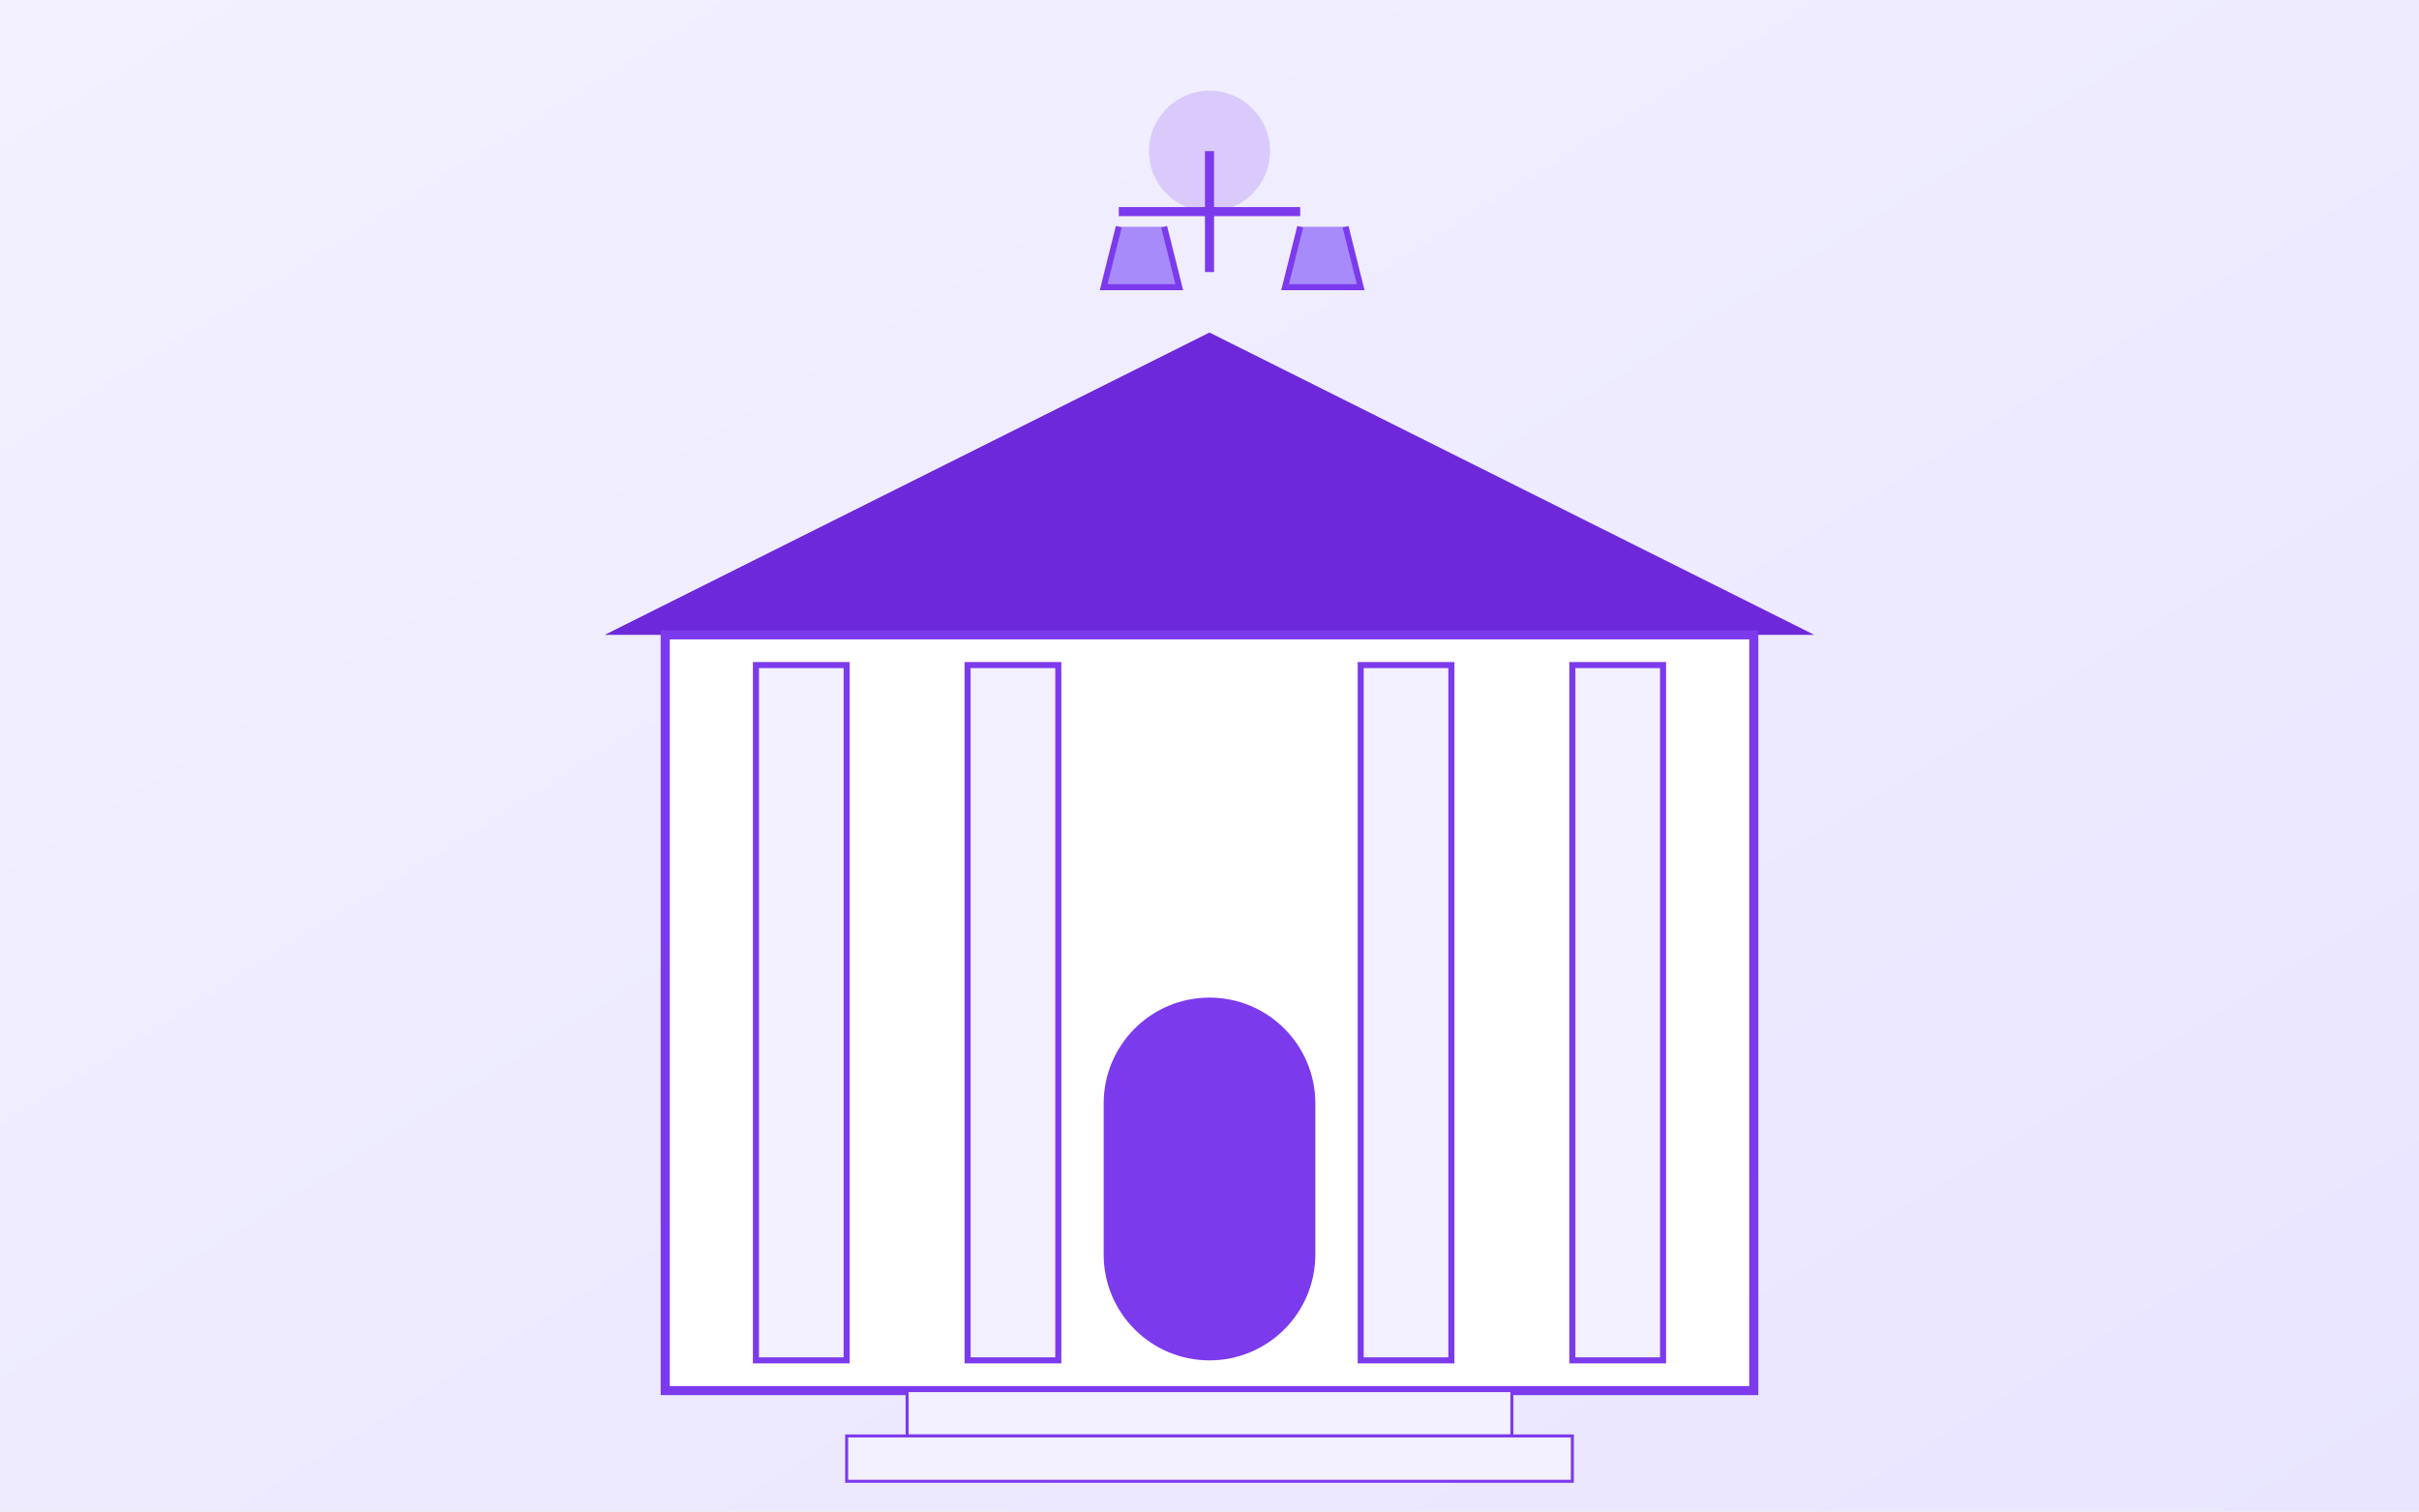
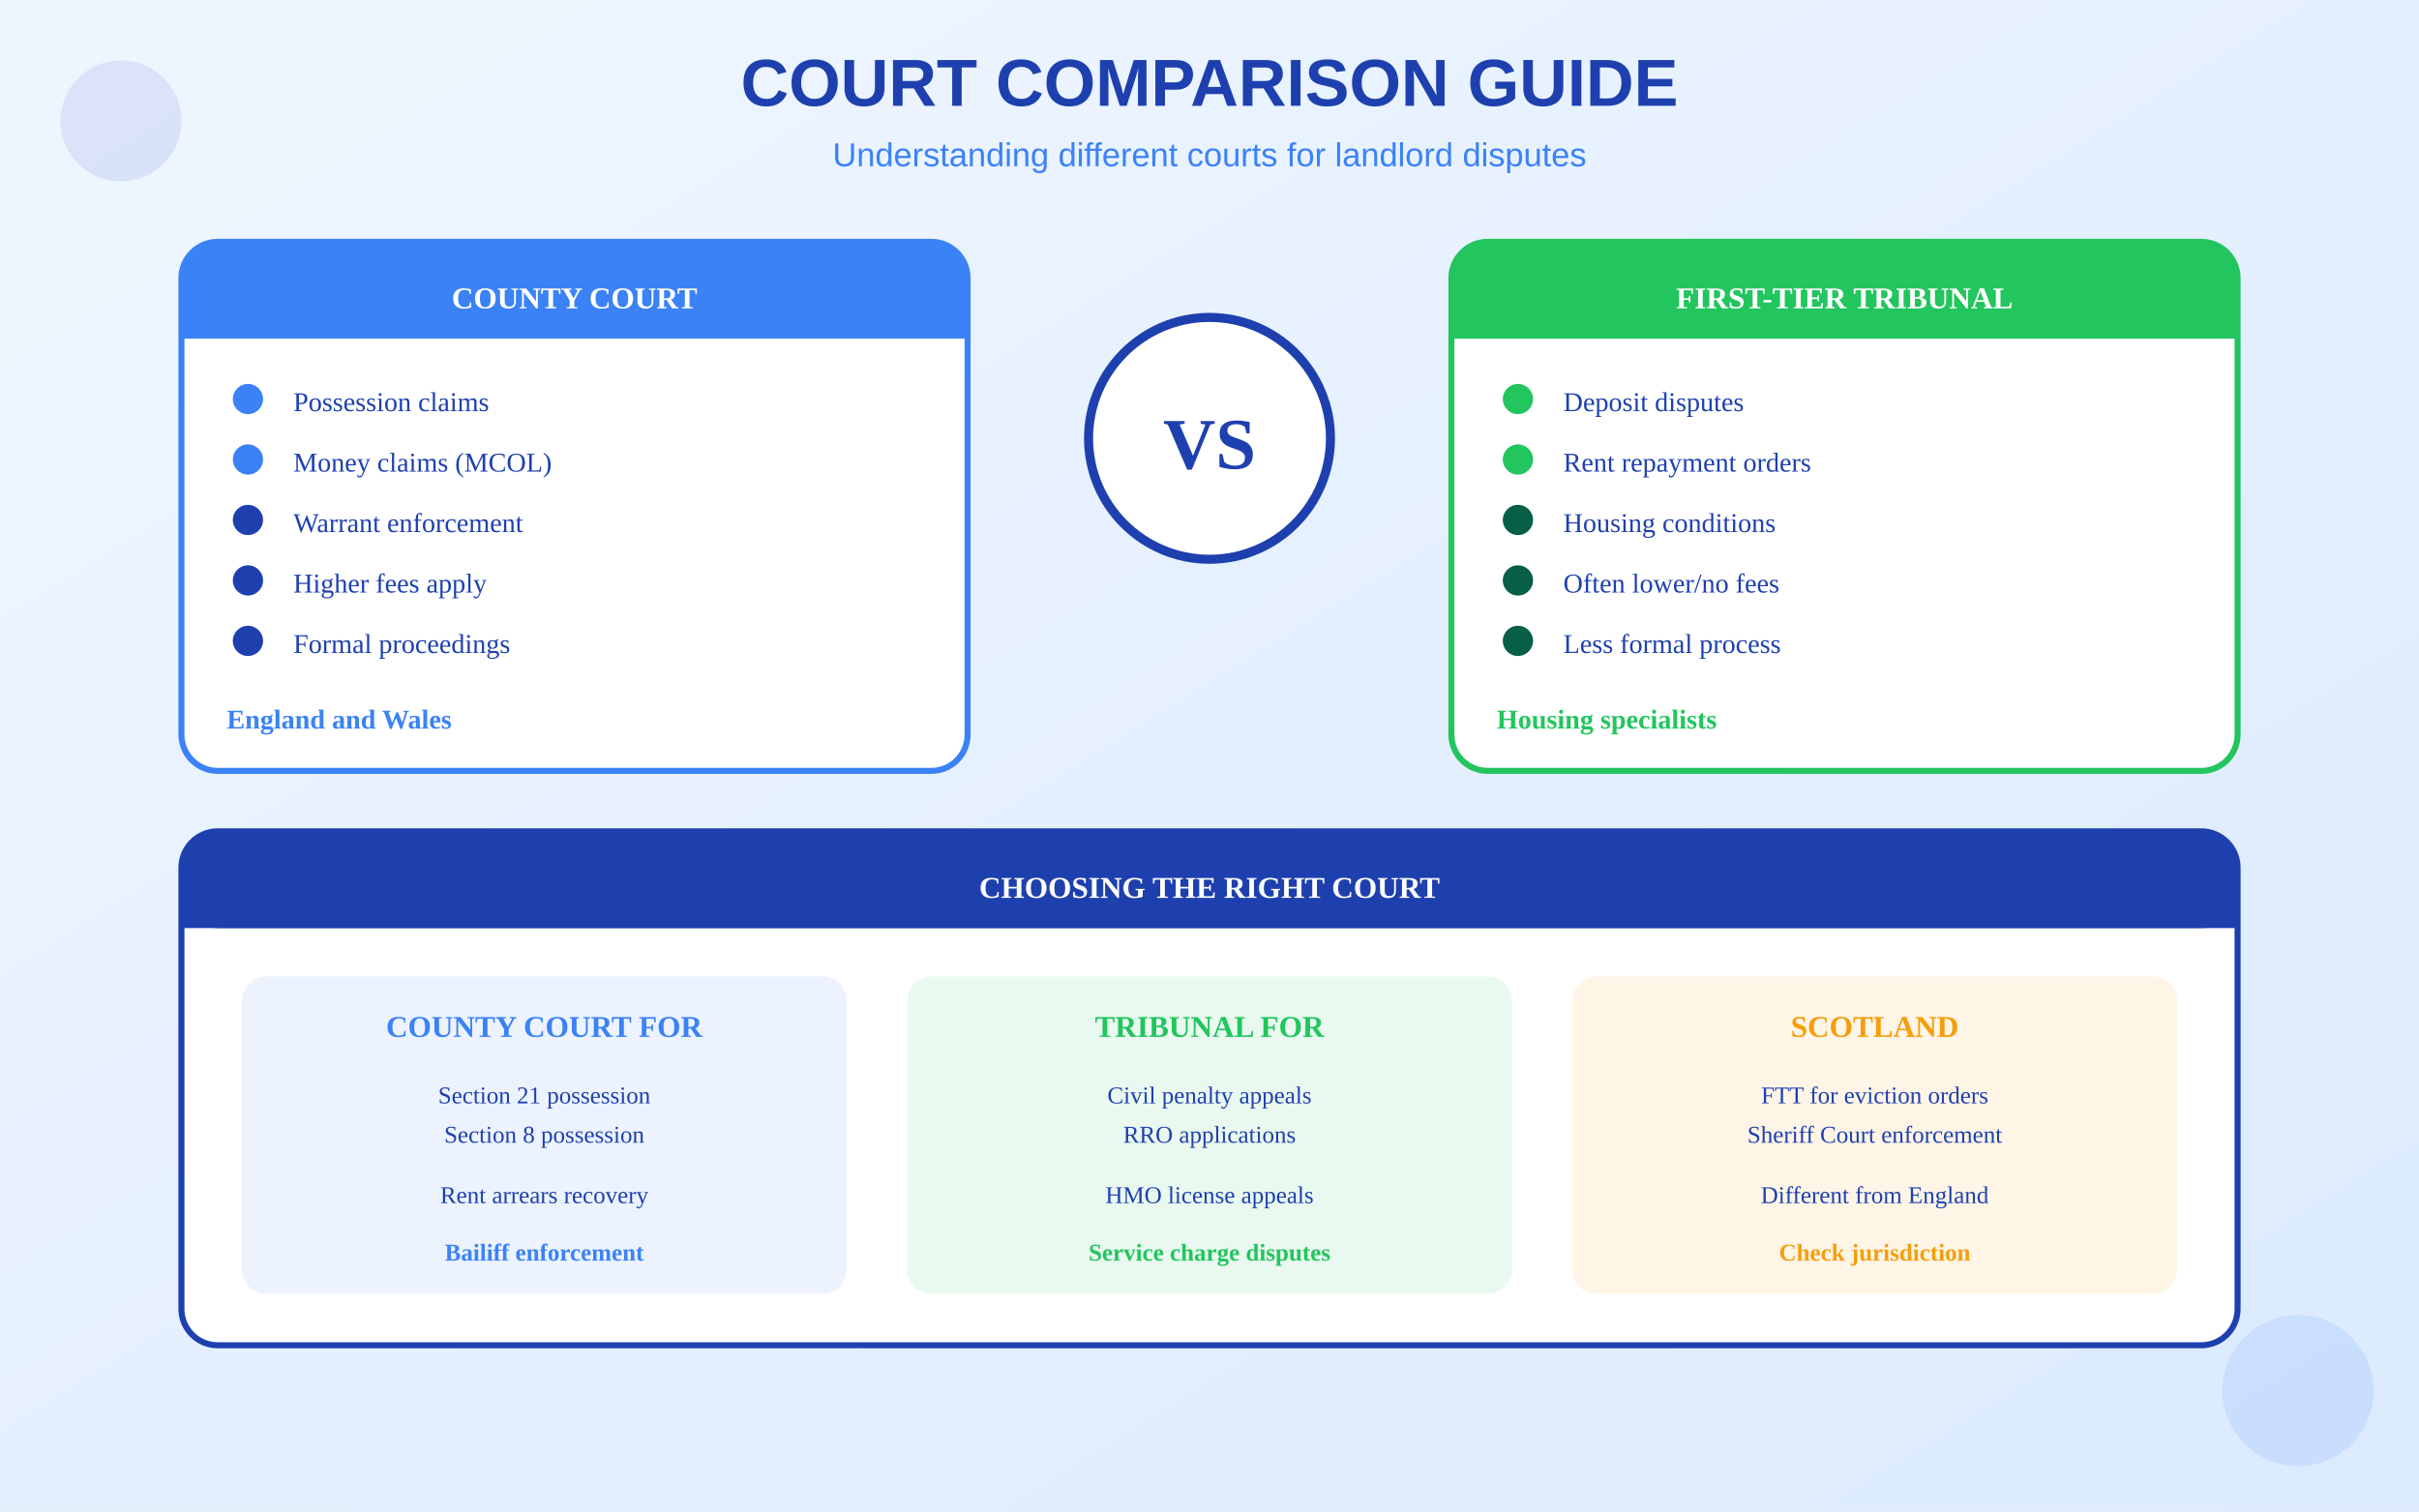
<svg xmlns="http://www.w3.org/2000/svg" viewBox="0 0 800 500">
  <defs>
    <linearGradient id="bgGrad" x1="0%" y1="0%" x2="100%" y2="100%">
-       <stop offset="0%" style="stop-color:#F3F1FF" />
-       <stop offset="100%" style="stop-color:#E9E5FF" />
+       <stop offset="0%" style="stop-color:#EFF6FF" />
+       <stop offset="100%" style="stop-color:#DBEAFE" />
    </linearGradient>
  </defs>
  <rect width="800" height="500" fill="url(#bgGrad)" />
-   <g transform="translate(200, 80)">
-     <path d="M0 130 L200 30 L400 130" fill="#6D28D9" />
-     <rect x="20" y="130" width="360" height="250" fill="white" stroke="#7C3AED" stroke-width="3" />
-     <rect x="50" y="140" width="30" height="230" fill="#F3F1FF" stroke="#7C3AED" stroke-width="2" />
-     <rect x="120" y="140" width="30" height="230" fill="#F3F1FF" stroke="#7C3AED" stroke-width="2" />
-     <rect x="250" y="140" width="30" height="230" fill="#F3F1FF" stroke="#7C3AED" stroke-width="2" />
-     <rect x="320" y="140" width="30" height="230" fill="#F3F1FF" stroke="#7C3AED" stroke-width="2" />
-     <rect x="165" y="250" width="70" height="120" rx="35" fill="#7C3AED" />
-     <rect x="100" y="380" width="200" height="15" fill="#F3F1FF" stroke="#7C3AED" stroke-width="1" />
-     <rect x="80" y="395" width="240" height="15" fill="#F3F1FF" stroke="#7C3AED" stroke-width="1" />
+   <text x="400" y="35" text-anchor="middle" fill="#1E40AF" font-size="22" font-weight="bold" font-family="Arial">COURT COMPARISON GUIDE</text>
+   <text x="400" y="55" text-anchor="middle" fill="#3B82F6" font-size="11" font-family="Arial">Understanding different courts for landlord disputes</text>
+   <g transform="translate(350, 95)">
+     <circle cx="50" cy="50" r="40" fill="white" stroke="#1E40AF" stroke-width="3" />
+     <text x="50" y="60" text-anchor="middle" fill="#1E40AF" font-size="24" font-weight="bold">VS</text>
  </g>
-   <g transform="translate(350, 25)">
-     <circle cx="50" cy="25" r="20" fill="#7C3AED" opacity="0.2" />
-     <line x1="50" y1="25" x2="50" y2="65" stroke="#7C3AED" stroke-width="3" />
-     <line x1="20" y1="45" x2="80" y2="45" stroke="#7C3AED" stroke-width="3" />
-     <path d="M20 50 L15 70 L40 70 L35 50" fill="#A78BFA" stroke="#7C3AED" stroke-width="2" />
-     <path d="M80 50 L75 70 L100 70 L95 50" fill="#A78BFA" stroke="#7C3AED" stroke-width="2" />
+   <g transform="translate(60, 80)">
+     <rect x="0" y="0" width="260" height="175" rx="12" fill="white" stroke="#3B82F6" stroke-width="2" />
+     <rect x="0" y="0" width="260" height="32" rx="12" fill="#3B82F6" />
+     <rect x="0" y="20" width="260" height="12" fill="#3B82F6" />
+     <text x="130" y="22" text-anchor="middle" fill="white" font-size="10" font-weight="bold">COUNTY COURT</text>
+     <g transform="translate(15, 45)">
+       <circle cx="7" cy="7" r="5" fill="#3B82F6" />
+       <text x="22" y="11" fill="#1E40AF" font-size="9">Possession claims</text>
+     </g>
+     <g transform="translate(15, 65)">
+       <circle cx="7" cy="7" r="5" fill="#3B82F6" />
+       <text x="22" y="11" fill="#1E40AF" font-size="9">Money claims (MCOL)</text>
+     </g>
+     <g transform="translate(15, 85)">
+       <circle cx="7" cy="7" r="5" fill="#1E40AF" />
+       <text x="22" y="11" fill="#1E40AF" font-size="9">Warrant enforcement</text>
+     </g>
+     <g transform="translate(15, 105)">
+       <circle cx="7" cy="7" r="5" fill="#1E40AF" />
+       <text x="22" y="11" fill="#1E40AF" font-size="9">Higher fees apply</text>
+     </g>
+     <g transform="translate(15, 125)">
+       <circle cx="7" cy="7" r="5" fill="#1E40AF" />
+       <text x="22" y="11" fill="#1E40AF" font-size="9">Formal proceedings</text>
+     </g>
+     <g transform="translate(15, 150)">
+       <text x="0" y="11" fill="#3B82F6" font-size="9" font-weight="bold">England and Wales</text>
+     </g>
  </g>
+   <g transform="translate(480, 80)">
+     <rect x="0" y="0" width="260" height="175" rx="12" fill="white" stroke="#22C55E" stroke-width="2" />
+     <rect x="0" y="0" width="260" height="32" rx="12" fill="#22C55E" />
+     <rect x="0" y="20" width="260" height="12" fill="#22C55E" />
+     <text x="130" y="22" text-anchor="middle" fill="white" font-size="10" font-weight="bold">FIRST-TIER TRIBUNAL</text>
+     <g transform="translate(15, 45)">
+       <circle cx="7" cy="7" r="5" fill="#22C55E" />
+       <text x="22" y="11" fill="#1E40AF" font-size="9">Deposit disputes</text>
+     </g>
+     <g transform="translate(15, 65)">
+       <circle cx="7" cy="7" r="5" fill="#22C55E" />
+       <text x="22" y="11" fill="#1E40AF" font-size="9">Rent repayment orders</text>
+     </g>
+     <g transform="translate(15, 85)">
+       <circle cx="7" cy="7" r="5" fill="#065F46" />
+       <text x="22" y="11" fill="#1E40AF" font-size="9">Housing conditions</text>
+     </g>
+     <g transform="translate(15, 105)">
+       <circle cx="7" cy="7" r="5" fill="#065F46" />
+       <text x="22" y="11" fill="#1E40AF" font-size="9">Often lower/no fees</text>
+     </g>
+     <g transform="translate(15, 125)">
+       <circle cx="7" cy="7" r="5" fill="#065F46" />
+       <text x="22" y="11" fill="#1E40AF" font-size="9">Less formal process</text>
+     </g>
+     <g transform="translate(15, 150)">
+       <text x="0" y="11" fill="#22C55E" font-size="9" font-weight="bold">Housing specialists</text>
+     </g>
+   </g>
+   <g transform="translate(60, 275)">
+     <rect x="0" y="0" width="680" height="170" rx="12" fill="white" stroke="#1E40AF" stroke-width="2" />
+     <rect x="0" y="0" width="680" height="32" rx="12" fill="#1E40AF" />
+     <rect x="0" y="20" width="680" height="12" fill="#1E40AF" />
+     <text x="340" y="22" text-anchor="middle" fill="white" font-size="10" font-weight="bold">CHOOSING THE RIGHT COURT</text>
+     <g transform="translate(20, 48)">
+       <rect x="0" y="0" width="200" height="105" rx="8" fill="#3B82F6" opacity="0.1" />
+       <text x="100" y="20" text-anchor="middle" fill="#3B82F6" font-size="10" font-weight="bold">COUNTY COURT FOR</text>
+       <text x="100" y="42" text-anchor="middle" fill="#1E40AF" font-size="8">Section 21 possession</text>
+       <text x="100" y="55" text-anchor="middle" fill="#1E40AF" font-size="8">Section 8 possession</text>
+       <text x="100" y="75" text-anchor="middle" fill="#1E40AF" font-size="8">Rent arrears recovery</text>
+       <text x="100" y="94" text-anchor="middle" fill="#3B82F6" font-size="8" font-weight="bold">Bailiff enforcement</text>
+     </g>
+     <g transform="translate(240, 48)">
+       <rect x="0" y="0" width="200" height="105" rx="8" fill="#22C55E" opacity="0.1" />
+       <text x="100" y="20" text-anchor="middle" fill="#22C55E" font-size="10" font-weight="bold">TRIBUNAL FOR</text>
+       <text x="100" y="42" text-anchor="middle" fill="#1E40AF" font-size="8">Civil penalty appeals</text>
+       <text x="100" y="55" text-anchor="middle" fill="#1E40AF" font-size="8">RRO applications</text>
+       <text x="100" y="75" text-anchor="middle" fill="#1E40AF" font-size="8">HMO license appeals</text>
+       <text x="100" y="94" text-anchor="middle" fill="#22C55E" font-size="8" font-weight="bold">Service charge disputes</text>
+     </g>
+     <g transform="translate(460, 48)">
+       <rect x="0" y="0" width="200" height="105" rx="8" fill="#F59E0B" opacity="0.1" />
+       <text x="100" y="20" text-anchor="middle" fill="#F59E0B" font-size="10" font-weight="bold">SCOTLAND</text>
+       <text x="100" y="42" text-anchor="middle" fill="#1E40AF" font-size="8">FTT for eviction orders</text>
+       <text x="100" y="55" text-anchor="middle" fill="#1E40AF" font-size="8">Sheriff Court enforcement</text>
+       <text x="100" y="75" text-anchor="middle" fill="#1E40AF" font-size="8">Different from England</text>
+       <text x="100" y="94" text-anchor="middle" fill="#F59E0B" font-size="8" font-weight="bold">Check jurisdiction</text>
+     </g>
+   </g>
+   <circle cx="40" cy="40" r="20" fill="#1E40AF" opacity="0.1" />
+   <circle cx="760" cy="460" r="25" fill="#3B82F6" opacity="0.12" />
</svg>
